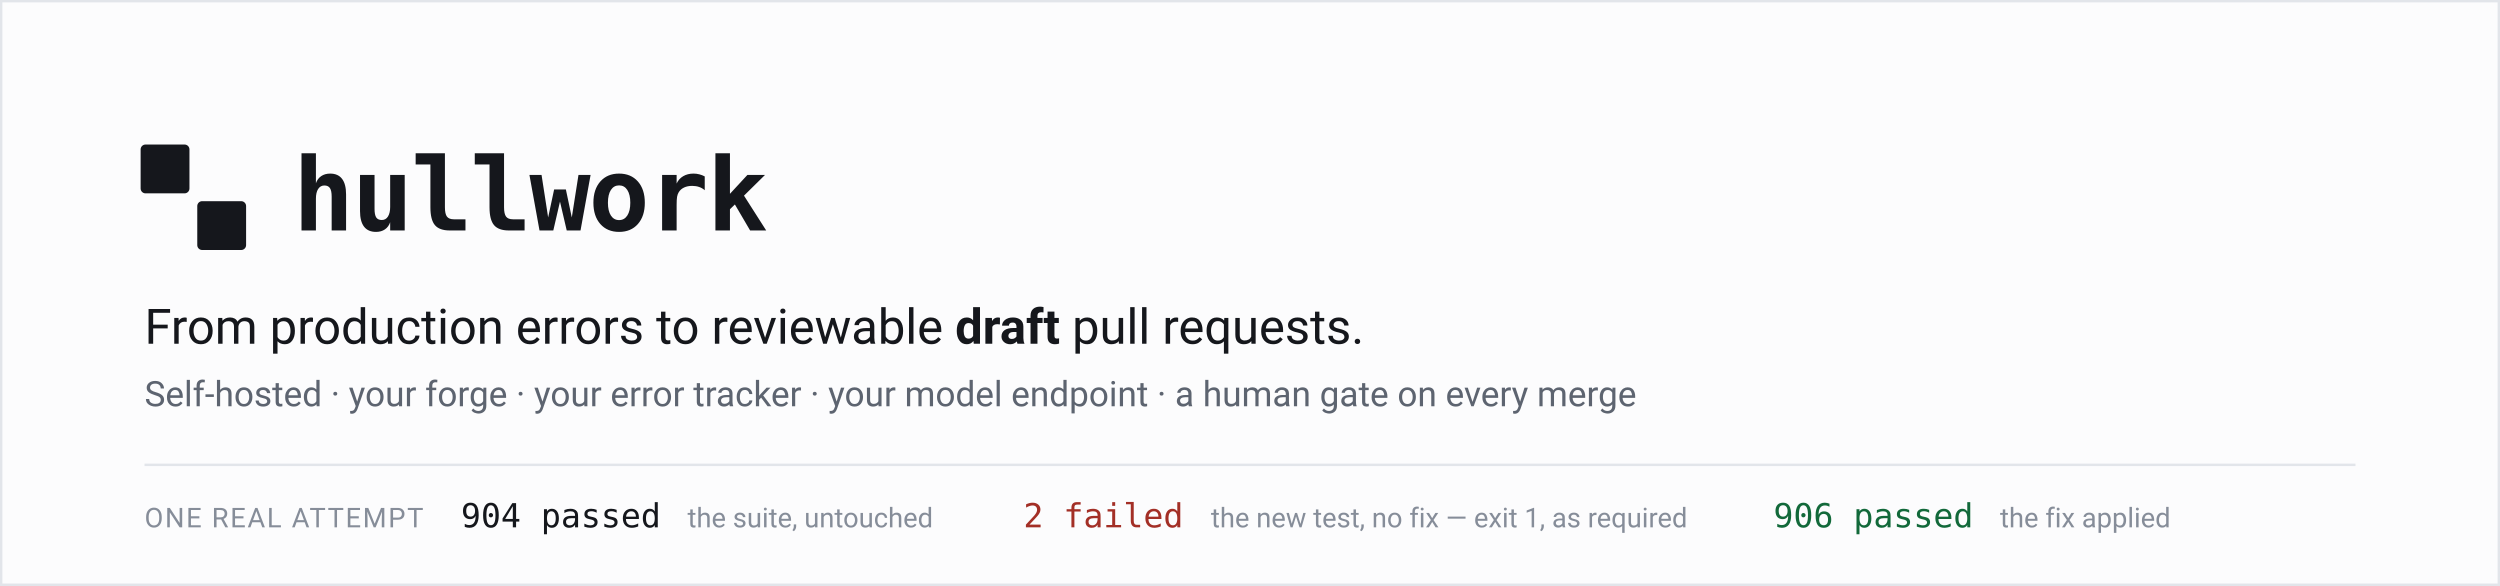
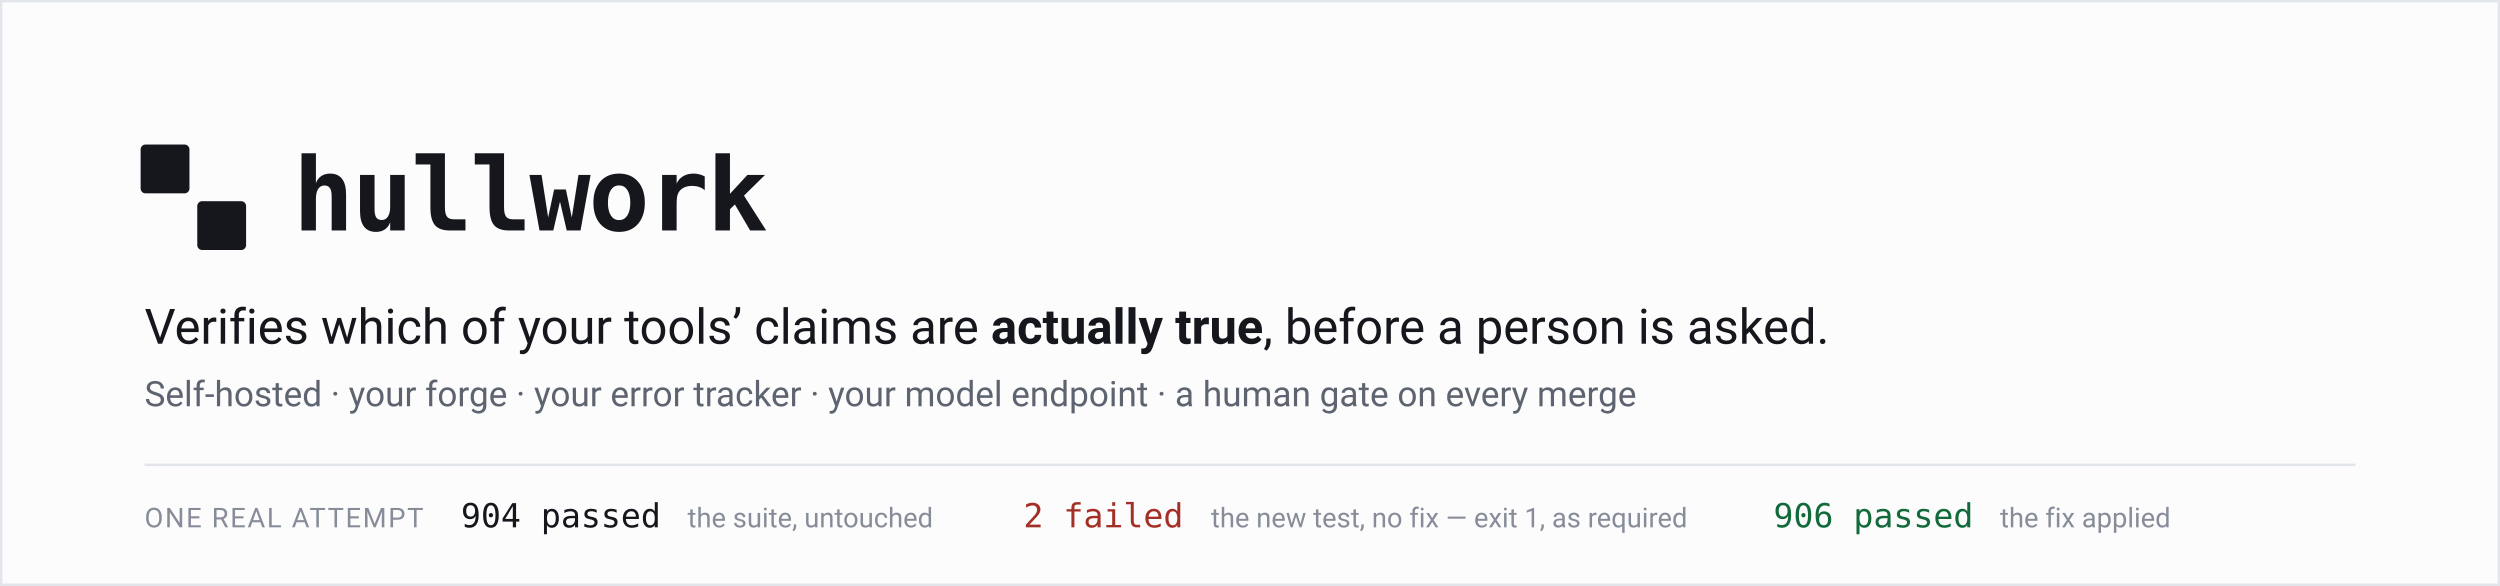
<svg xmlns="http://www.w3.org/2000/svg" viewBox="0 0 1280 300" width="1280" height="300" role="img" aria-labelledby="t d">
  <style>
    .bg    { fill: #fcfcfd; }
    .edge  { fill: none; stroke: #e2e5ea; stroke-width: 1.25; }
    .mark  { fill: #15171c; }
    .word  { fill: #15171c; }
    .ink   { fill: #15171c; }
    .muted { fill: #5d6470; }
    .faint { fill: #868d99; }
    .ok    { fill: #12693a; }
    .bad   { fill: #a32f26; }
    .rule  { stroke: #e2e5ea; stroke-width: 1.25; fill: none; }
    text   { font-family: ui-sans-serif, system-ui, -apple-system, "Segoe UI", Roboto, Helvetica, Arial, sans-serif; }
    .mono  { font-family: ui-monospace, SFMono-Regular, "SF Mono", Menlo, Consolas, monospace; }
    @media (prefers-color-scheme: dark) {
      .bg    { fill: #0f1115; }
      .edge  { stroke: #262a31; }
      .mark  { fill: #e7e9ee; }
      .word  { fill: #e7e9ee; }
      .ink   { fill: #e7e9ee; }
      .muted { fill: #98a0ad; }
      .faint { fill: #6f7783; }
      .ok    { fill: #4fb37d; }
      .bad   { fill: #ec7d70; }
      .rule  { stroke: #262a31; }
    }
  </style>
  <rect class="bg" width="1280" height="300" />
  <rect class="edge" x="0.6" y="0.6" width="1278.8" height="298.8" />
  <g class="mark" transform="translate(72, 74)">
    <rect x="0" y="0" width="25" height="25" rx="2.5" />
    <rect x="29" y="29" width="25" height="25" rx="2.5" />
  </g>
  <text class="word mono" x="150" y="118" font-size="52" font-weight="600" letter-spacing="-0.02em">hullwork</text>
-   <text class="ink" x="74" y="176" font-size="25">From production errors to reviewable <tspan font-weight="600">draft</tspan> pull requests.</text>
+   <text class="ink" x="74" y="176" font-size="25">Verifies which of your tools’ claims are <tspan font-weight="600">actually true</tspan>, before a person is asked.</text>
  <text class="muted" x="74" y="208" font-size="18">
    Self-hosted · your forge · your error tracker · your model endpoint · a human gate on every merge
  </text>
  <line class="rule" x1="74" y1="238" x2="1206" y2="238" />
  <g font-size="17">
    <text class="faint" x="74" y="270" font-size="14" letter-spacing="0.06em">ONE REAL ATTEMPT</text>
    <text class="ink mono" x="236" y="270">904 passed</text>
    <text class="faint" x="352" y="270" font-size="14">the suite, untouched</text>
    <text class="bad mono" x="524" y="270">2 failed</text>
    <text class="faint" x="620" y="270" font-size="14">the new test, no fix — exit 1, as required</text>
    <text class="ok mono" x="908" y="270">906 passed</text>
    <text class="faint" x="1024" y="270" font-size="14">the fix applied</text>
  </g>
</svg>
